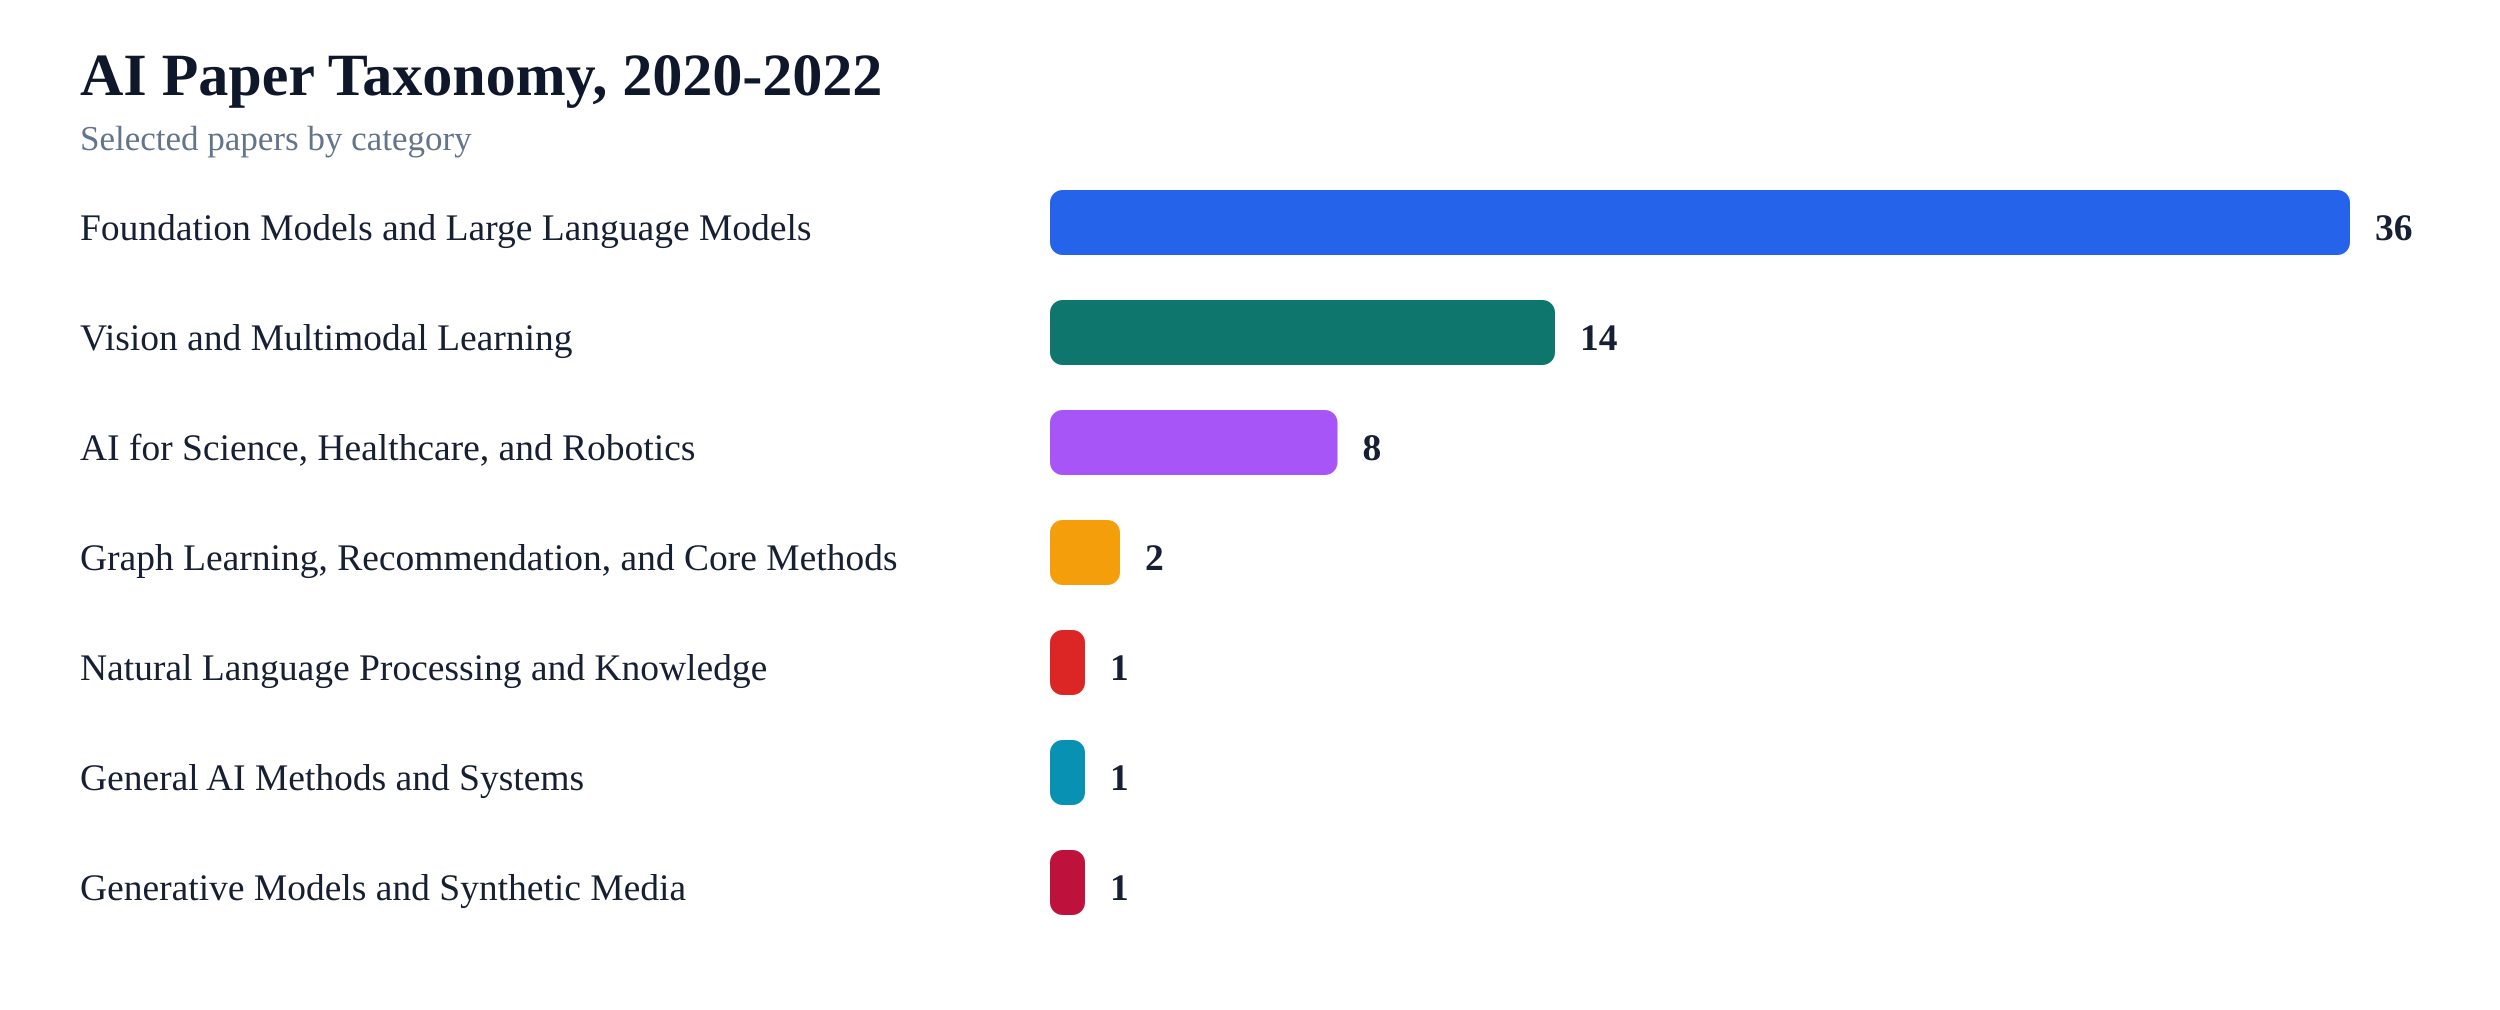
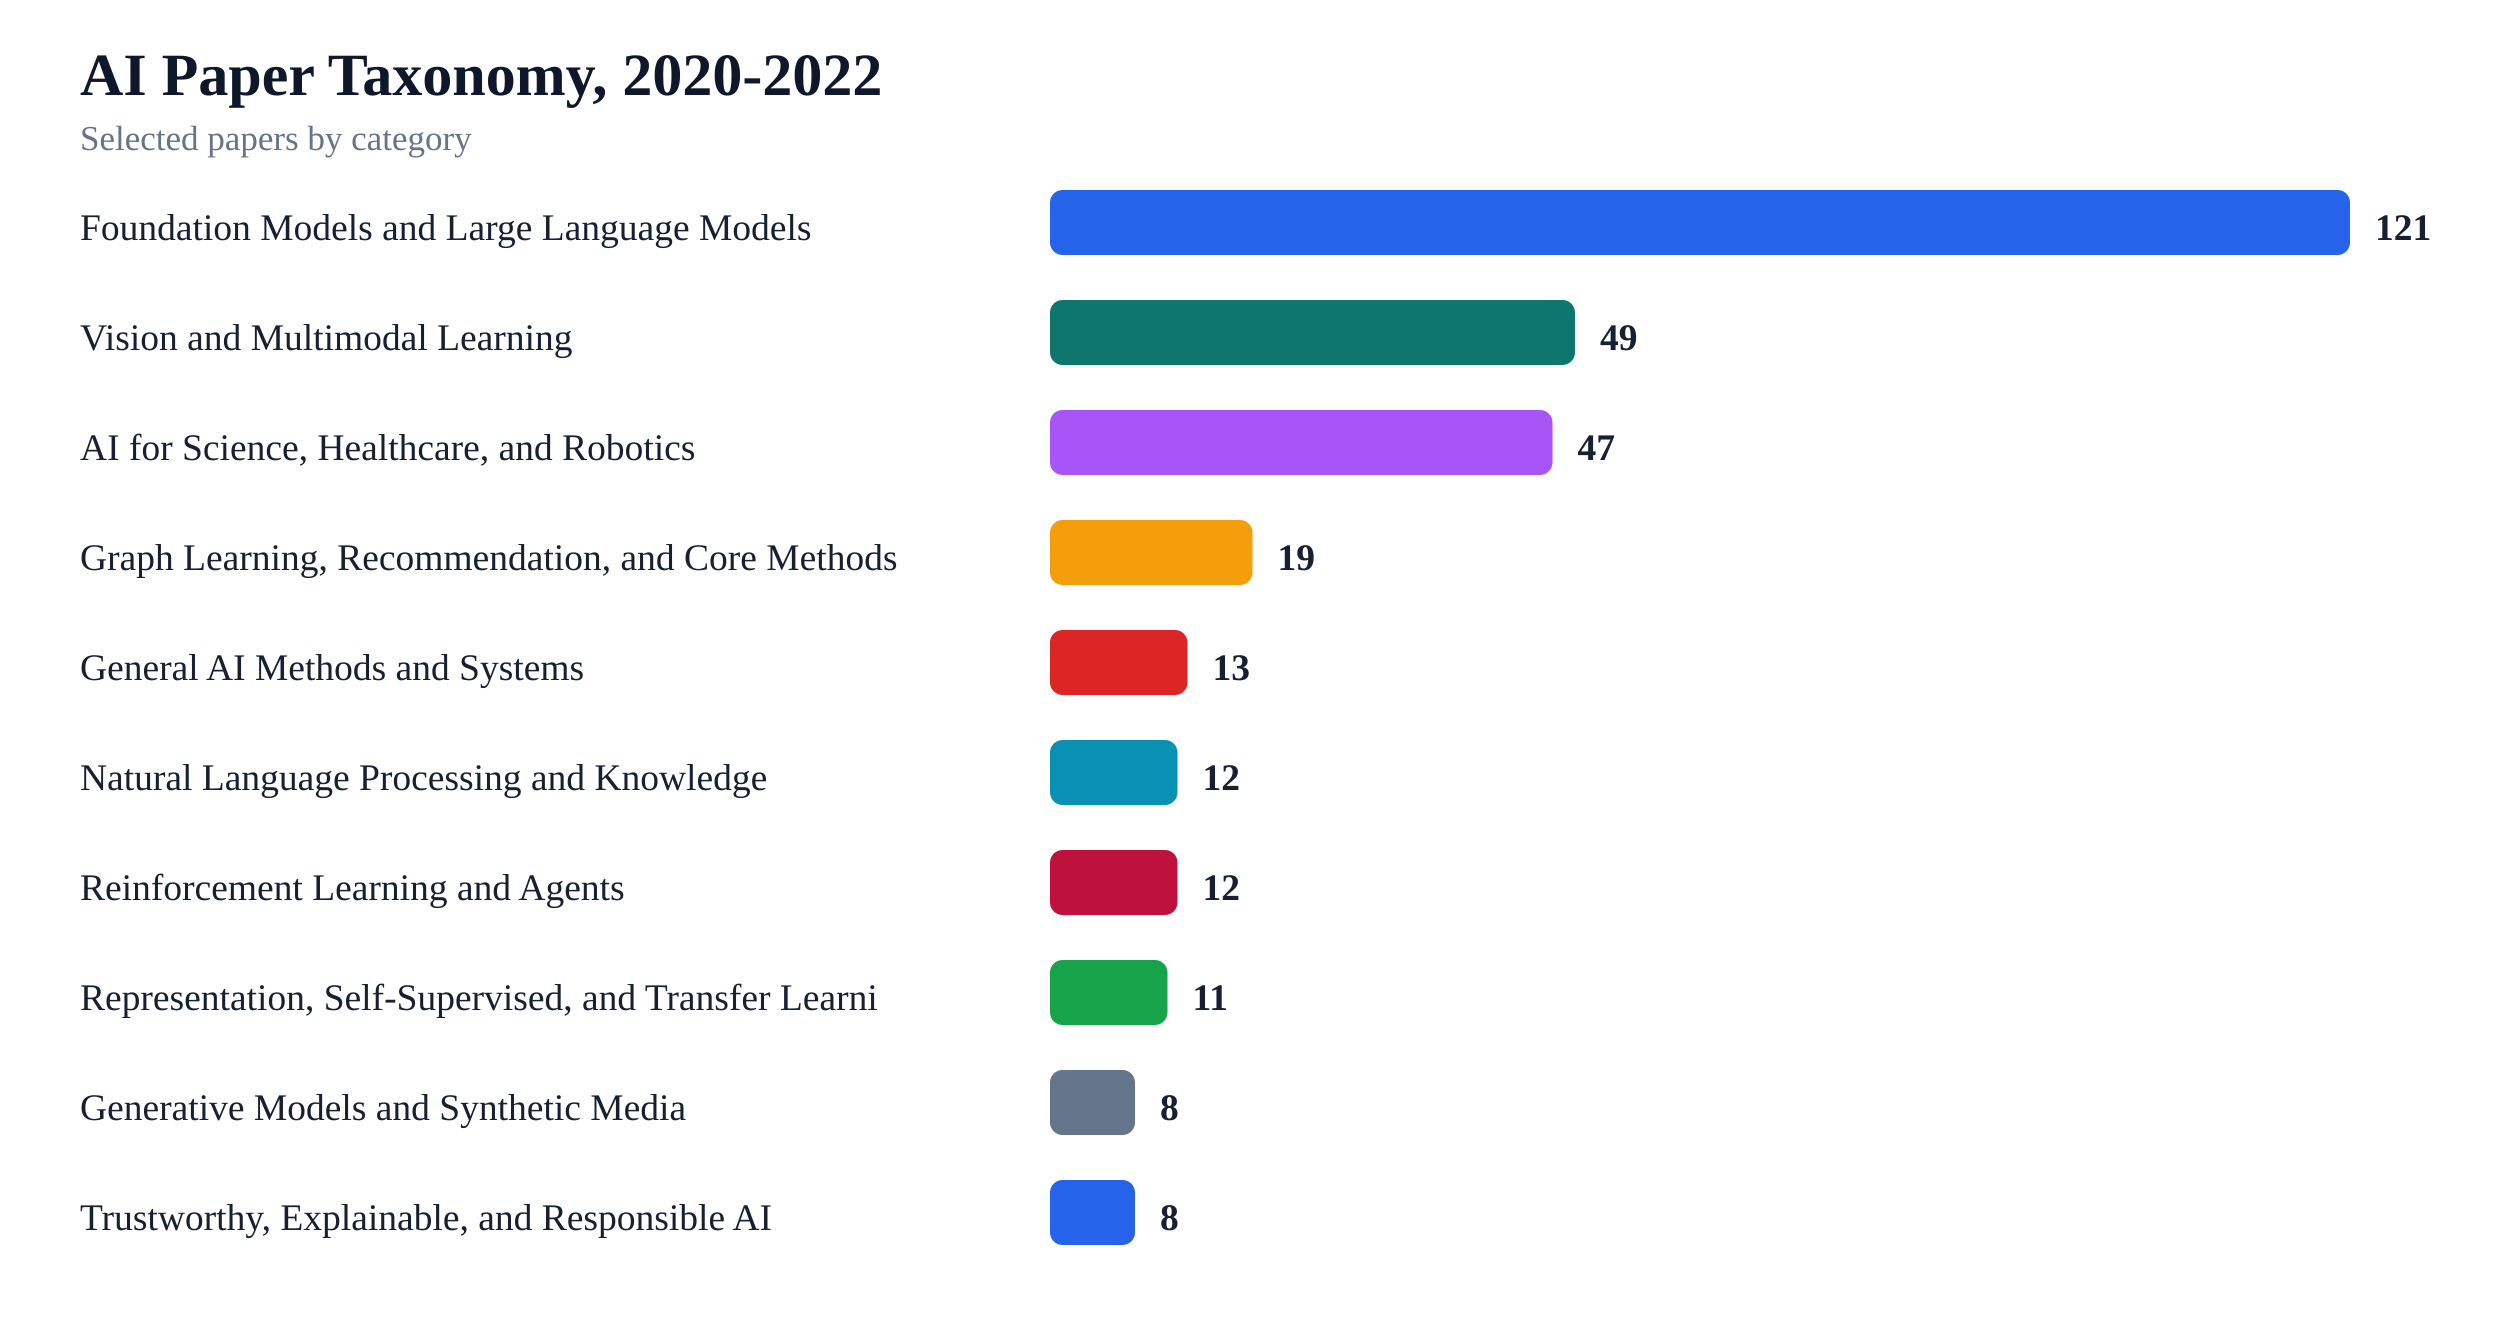
- <svg xmlns="http://www.w3.org/2000/svg" width="1000" height="404" viewBox="0 0 1000 404" role="img" aria-label="Category distribution 2020-2022">
+ <svg xmlns="http://www.w3.org/2000/svg" width="1000" height="536" viewBox="0 0 1000 536" role="img" aria-label="Category distribution 2020-2022">
  <rect width="100%" height="100%" fill="#ffffff" />
  <text x="32" y="38" fill="#0f172a" font-size="24" font-weight="800">AI Paper Taxonomy, 2020-2022</text>
  <text x="32" y="60" fill="#64748b" font-size="14">Selected papers by category</text>
  <text x="32" y="96" fill="#172033" font-size="15">Foundation Models and Large Language Models</text>
  <rect x="420" y="76" width="520" height="26" rx="5" fill="#2563eb" />
-   <text x="950" y="96" fill="#172033" font-size="15" font-weight="700">36</text>
+   <text x="950" y="96" fill="#172033" font-size="15" font-weight="700">121</text>
  <text x="32" y="140" fill="#172033" font-size="15">Vision and Multimodal Learning</text>
-   <rect x="420" y="120" width="202" height="26" rx="5" fill="#0f766e" />
-   <text x="632" y="140" fill="#172033" font-size="15" font-weight="700">14</text>
+   <rect x="420" y="120" width="210" height="26" rx="5" fill="#0f766e" />
+   <text x="640" y="140" fill="#172033" font-size="15" font-weight="700">49</text>
  <text x="32" y="184" fill="#172033" font-size="15">AI for Science, Healthcare, and Robotics</text>
-   <rect x="420" y="164" width="115" height="26" rx="5" fill="#a855f7" />
-   <text x="545" y="184" fill="#172033" font-size="15" font-weight="700">8</text>
+   <rect x="420" y="164" width="201" height="26" rx="5" fill="#a855f7" />
+   <text x="631" y="184" fill="#172033" font-size="15" font-weight="700">47</text>
  <text x="32" y="228" fill="#172033" font-size="15">Graph Learning, Recommendation, and Core Methods</text>
-   <rect x="420" y="208" width="28" height="26" rx="5" fill="#f59e0b" />
-   <text x="458" y="228" fill="#172033" font-size="15" font-weight="700">2</text>
-   <text x="32" y="272" fill="#172033" font-size="15">Natural Language Processing and Knowledge</text>
-   <rect x="420" y="252" width="14" height="26" rx="5" fill="#dc2626" />
-   <text x="444" y="272" fill="#172033" font-size="15" font-weight="700">1</text>
-   <text x="32" y="316" fill="#172033" font-size="15">General AI Methods and Systems</text>
-   <rect x="420" y="296" width="14" height="26" rx="5" fill="#0891b2" />
-   <text x="444" y="316" fill="#172033" font-size="15" font-weight="700">1</text>
-   <text x="32" y="360" fill="#172033" font-size="15">Generative Models and Synthetic Media</text>
-   <rect x="420" y="340" width="14" height="26" rx="5" fill="#be123c" />
-   <text x="444" y="360" fill="#172033" font-size="15" font-weight="700">1</text>
+   <rect x="420" y="208" width="81" height="26" rx="5" fill="#f59e0b" />
+   <text x="511" y="228" fill="#172033" font-size="15" font-weight="700">19</text>
+   <text x="32" y="272" fill="#172033" font-size="15">General AI Methods and Systems</text>
+   <rect x="420" y="252" width="55" height="26" rx="5" fill="#dc2626" />
+   <text x="485" y="272" fill="#172033" font-size="15" font-weight="700">13</text>
+   <text x="32" y="316" fill="#172033" font-size="15">Natural Language Processing and Knowledge</text>
+   <rect x="420" y="296" width="51" height="26" rx="5" fill="#0891b2" />
+   <text x="481" y="316" fill="#172033" font-size="15" font-weight="700">12</text>
+   <text x="32" y="360" fill="#172033" font-size="15">Reinforcement Learning and Agents</text>
+   <rect x="420" y="340" width="51" height="26" rx="5" fill="#be123c" />
+   <text x="481" y="360" fill="#172033" font-size="15" font-weight="700">12</text>
+   <text x="32" y="404" fill="#172033" font-size="15">Representation, Self-Supervised, and Transfer Learni</text>
+   <rect x="420" y="384" width="47" height="26" rx="5" fill="#16a34a" />
+   <text x="477" y="404" fill="#172033" font-size="15" font-weight="700">11</text>
+   <text x="32" y="448" fill="#172033" font-size="15">Generative Models and Synthetic Media</text>
+   <rect x="420" y="428" width="34" height="26" rx="5" fill="#64748b" />
+   <text x="464" y="448" fill="#172033" font-size="15" font-weight="700">8</text>
+   <text x="32" y="492" fill="#172033" font-size="15">Trustworthy, Explainable, and Responsible AI</text>
+   <rect x="420" y="472" width="34" height="26" rx="5" fill="#2563eb" />
+   <text x="464" y="492" fill="#172033" font-size="15" font-weight="700">8</text>
</svg>
